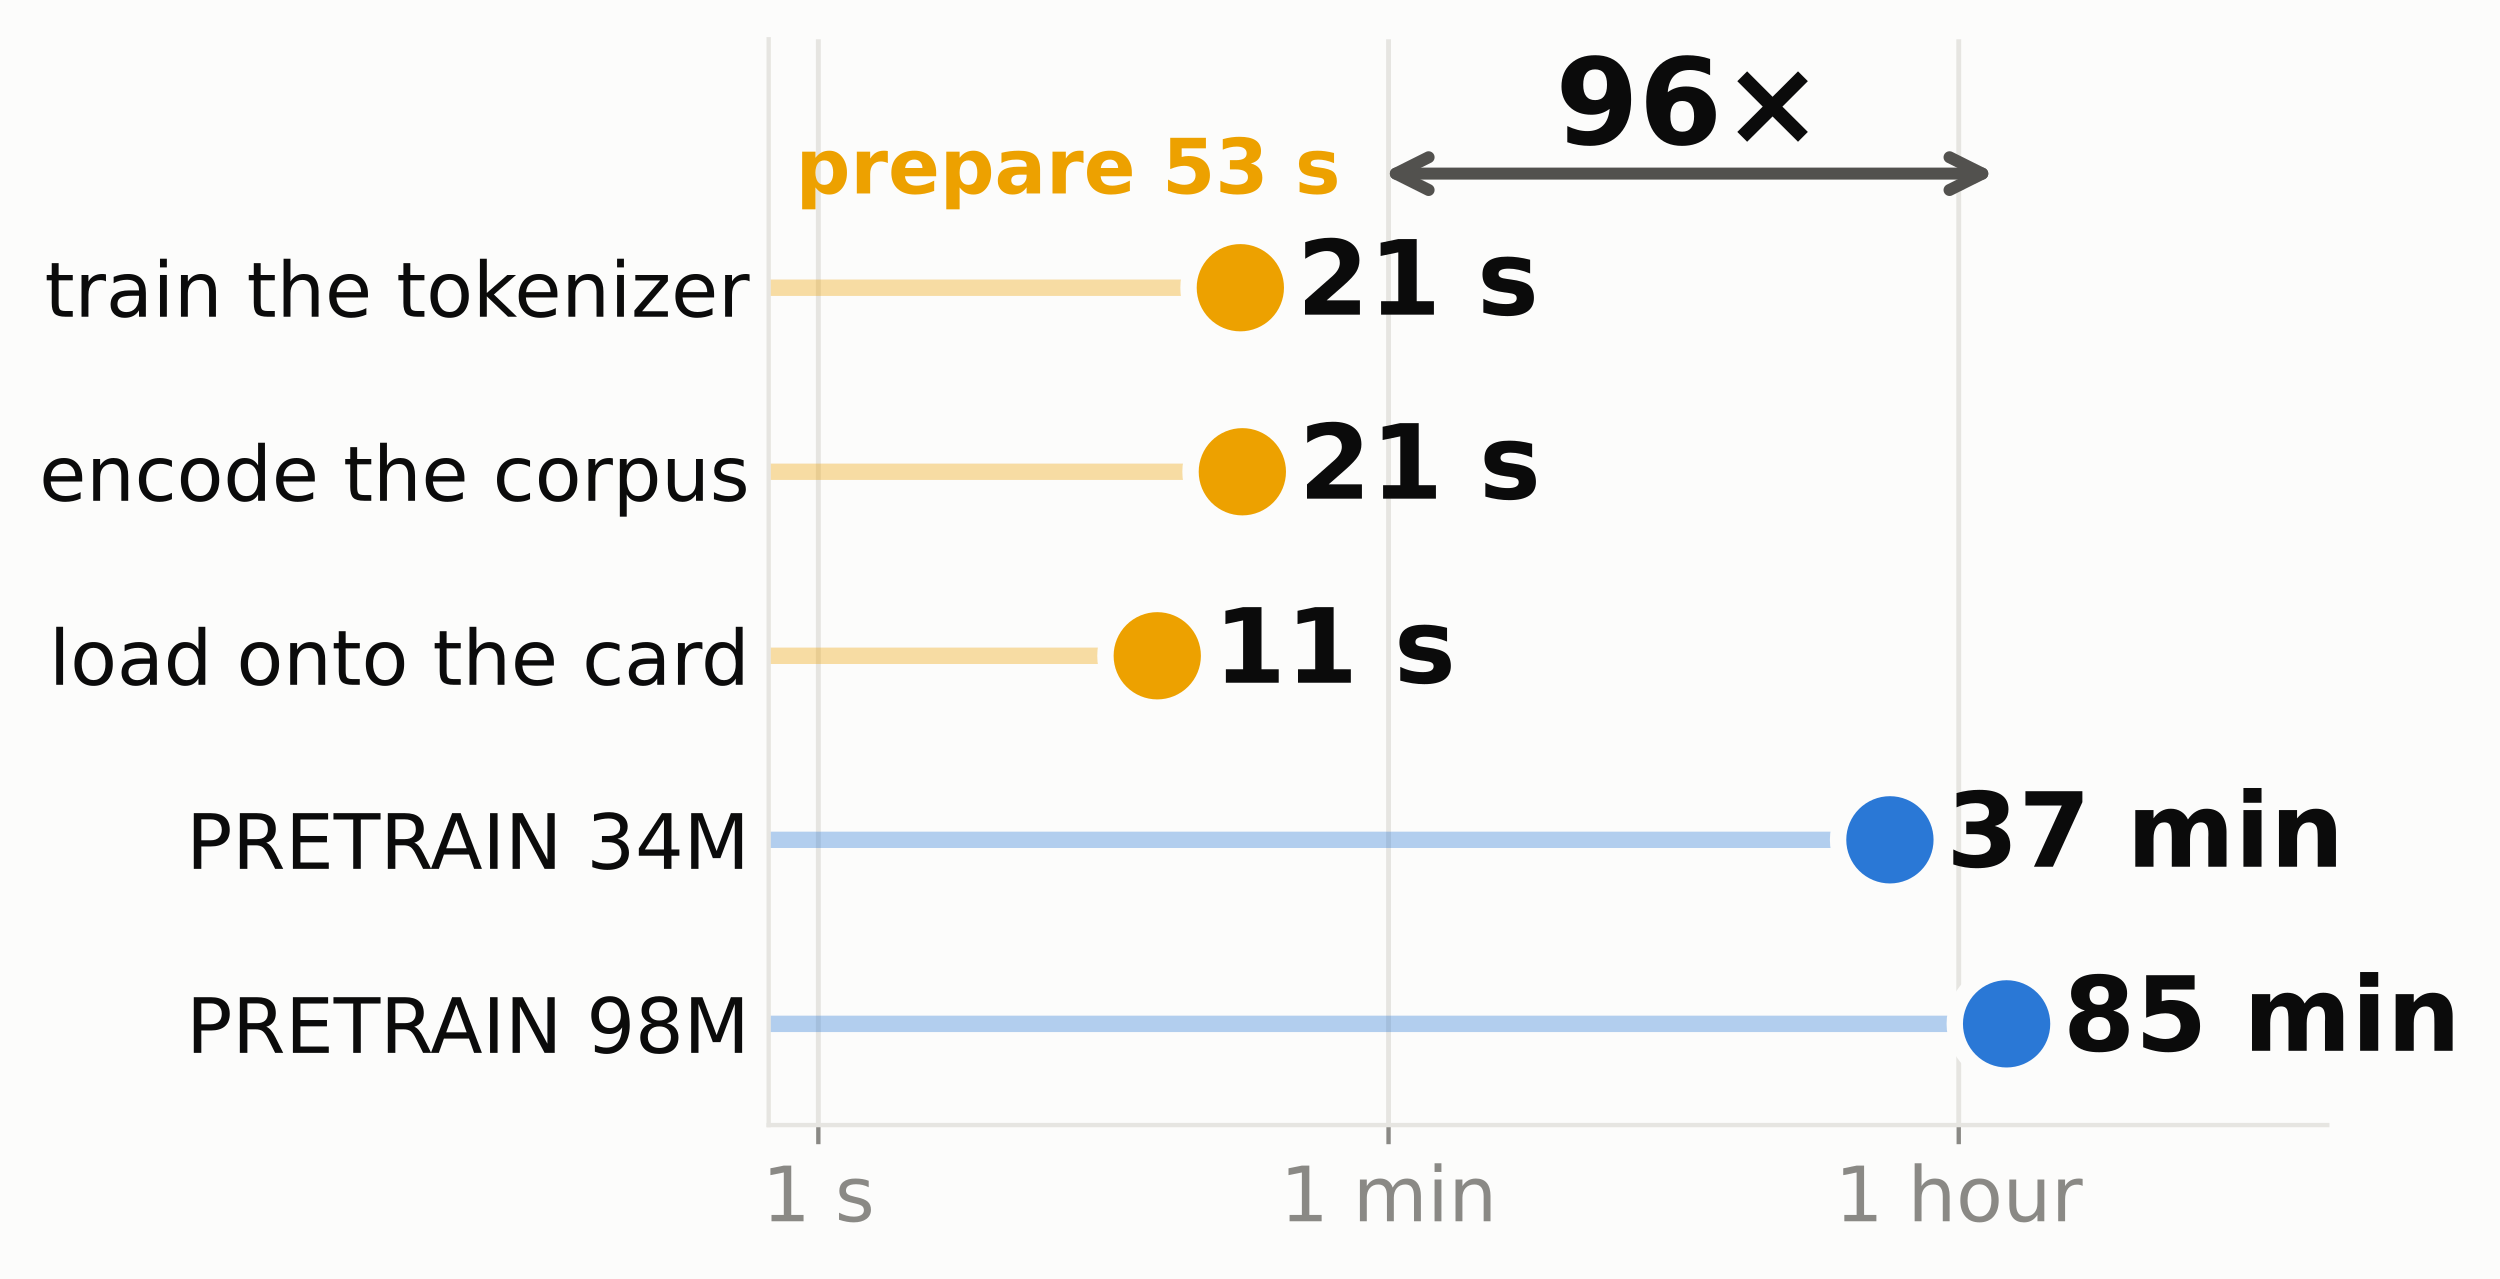
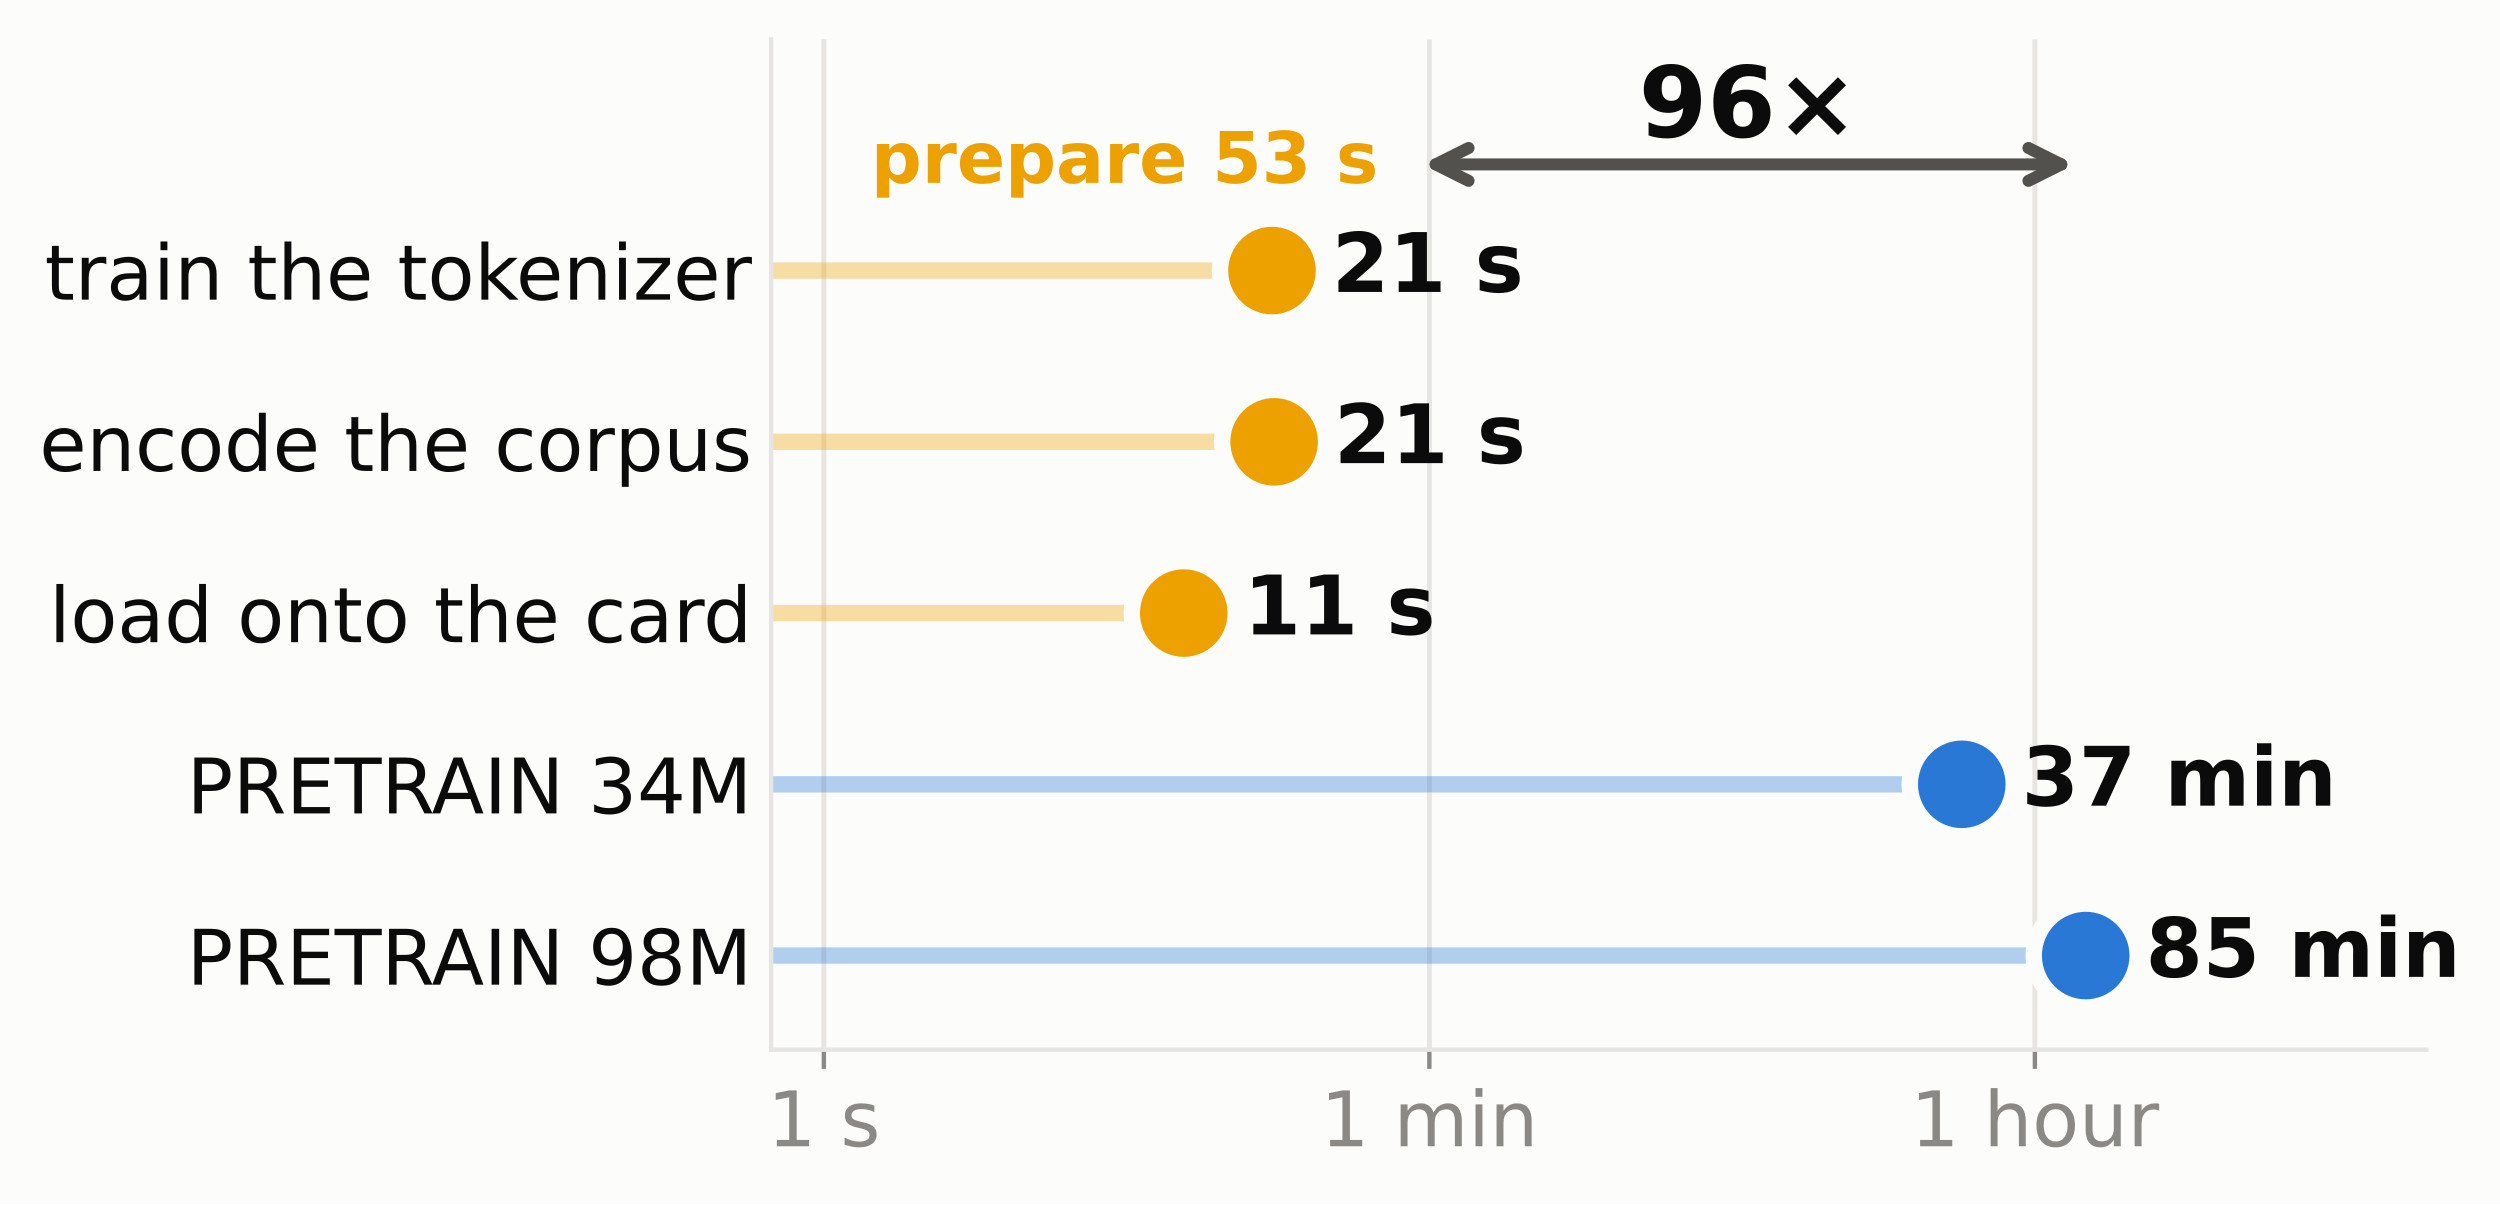
- <svg xmlns="http://www.w3.org/2000/svg" xmlns:xlink="http://www.w3.org/1999/xlink" width="458.258pt" height="234.431pt" viewBox="0 0 458.258 234.431" version="1.1">
+ <svg xmlns="http://www.w3.org/2000/svg" xmlns:xlink="http://www.w3.org/1999/xlink" width="456.815pt" height="220.016pt" viewBox="0 0 456.815 220.016" version="1.1">
  <defs>
    <style type="text/css">*{stroke-linejoin: round; stroke-linecap: butt}</style>
  </defs>
  <g id="figure_1">
    <g id="patch_1">
-       <path d="M 0 234.431  L 458.258 234.431  L 458.258 0  L 0 0  z " style="fill: #fcfcfb" />
+       <path d="M 0 220.016  L 456.815 220.016  L 456.815 0  L 0 0  z " style="fill: #fcfcfb" />
    </g>
    <g id="axes_1">
      <g id="patch_2">
-         <path d="M 140.9 206.23  L 426.596 206.23  L 426.596 7.2  L 140.9 7.2  z " style="fill: #fcfcfb" />
+         <path d="M 140.9 191.815  L 443.336 191.815  L 443.336 7.2  L 140.9 7.2  z " style="fill: #fcfcfb" />
      </g>
      <g id="matplotlib.axis_1">
        <g id="xtick_1">
          <g id="line2d_1">
-             <path d="M 150.005 206.23  L 150.005 7.2  " clip-path="url(#pd02d105784)" style="fill: none; stroke: #e6e5e1; stroke-width: 0.9; stroke-linecap: square" />
+             <path d="M 150.539 191.815  L 150.539 7.2  " clip-path="url(#pb42699dbdf)" style="fill: none; stroke: #e6e5e1; stroke-width: 0.9; stroke-linecap: square" />
          </g>
          <g id="line2d_2">
            <defs>
              <path id="macba7d15ad" d="M 0 0  L 0 3.5  " style="stroke: #8a8985; stroke-width: 0.8" />
            </defs>
            <g>
-               <use xlink:href="#macba7d15ad" x="150.005" y="206.23" style="fill: #8a8985; stroke: #8a8985; stroke-width: 0.8" />
+               <use xlink:href="#macba7d15ad" x="150.539" y="191.815" style="fill: #8a8985; stroke: #8a8985; stroke-width: 0.8" />
            </g>
          </g>
          <g id="text_1">
-             <g style="fill: #8a8985" transform="translate(139.6801 223.8663) scale(0.14 -0.14)">
+             <g style="fill: #8a8985" transform="translate(140.2137 209.4519) scale(0.14 -0.14)">
              <defs>
                <path id="DejaVuSans-14" d="M 794 531  L 1825 531  L 1825 4091  L 703 3866  L 703 4441  L 1819 4666  L 2450 4666  L 2450 531  L 3481 531  L 3481 0  L 794 0  L 794 531  z " transform="scale(0.015625)" />
                <path id="DejaVuSans-3" transform="scale(0.015625)" />
                <path id="DejaVuSans-56" d="M 2834 3397  L 2834 2853  Q 2591 2978 2328 3040  Q 2066 3103 1784 3103  Q 1356 3103 1142 2972  Q 928 2841 928 2578  Q 928 2378 1081 2264  Q 1234 2150 1697 2047  L 1894 2003  Q 2506 1872 2764 1633  Q 3022 1394 3022 966  Q 3022 478 2636 193  Q 2250 -91 1575 -91  Q 1294 -91 989 -36  Q 684 19 347 128  L 347 722  Q 666 556 975 473  Q 1284 391 1588 391  Q 1994 391 2212 530  Q 2431 669 2431 922  Q 2431 1156 2273 1281  Q 2116 1406 1581 1522  L 1381 1569  Q 847 1681 609 1914  Q 372 2147 372 2553  Q 372 3047 722 3315  Q 1072 3584 1716 3584  Q 2034 3584 2315 3537  Q 2597 3491 2834 3397  z " transform="scale(0.015625)" />
              </defs>
              <use xlink:href="#DejaVuSans-14" />
              <use xlink:href="#DejaVuSans-3" transform="translate(63.625 0)" />
              <use xlink:href="#DejaVuSans-56" transform="translate(95.40625 0)" />
            </g>
          </g>
        </g>
        <g id="xtick_2">
          <g id="line2d_3">
-             <path d="M 254.525 206.23  L 254.525 7.2  " clip-path="url(#pd02d105784)" style="fill: none; stroke: #e6e5e1; stroke-width: 0.9; stroke-linecap: square" />
+             <path d="M 261.183 191.815  L 261.183 7.2  " clip-path="url(#pb42699dbdf)" style="fill: none; stroke: #e6e5e1; stroke-width: 0.9; stroke-linecap: square" />
          </g>
          <g id="line2d_4">
            <g>
-               <use xlink:href="#macba7d15ad" x="254.525" y="206.23" style="fill: #8a8985; stroke: #8a8985; stroke-width: 0.8" />
+               <use xlink:href="#macba7d15ad" x="261.183" y="191.815" style="fill: #8a8985; stroke: #8a8985; stroke-width: 0.8" />
            </g>
          </g>
          <g id="text_2">
-             <g style="fill: #8a8985" transform="translate(234.6472 223.8674) scale(0.14 -0.14)">
+             <g style="fill: #8a8985" transform="translate(241.3049 209.453) scale(0.14 -0.14)">
              <defs>
                <path id="DejaVuSans-50" d="M 3328 2828  Q 3544 3216 3844 3400  Q 4144 3584 4550 3584  Q 5097 3584 5394 3201  Q 5691 2819 5691 2113  L 5691 0  L 5113 0  L 5113 2094  Q 5113 2597 4934 2840  Q 4756 3084 4391 3084  Q 3944 3084 3684 2787  Q 3425 2491 3425 1978  L 3425 0  L 2847 0  L 2847 2094  Q 2847 2600 2669 2842  Q 2491 3084 2119 3084  Q 1678 3084 1418 2786  Q 1159 2488 1159 1978  L 1159 0  L 581 0  L 581 3500  L 1159 3500  L 1159 2956  Q 1356 3278 1631 3431  Q 1906 3584 2284 3584  Q 2666 3584 2933 3390  Q 3200 3197 3328 2828  z " transform="scale(0.015625)" />
                <path id="DejaVuSans-4c" d="M 603 3500  L 1178 3500  L 1178 0  L 603 0  L 603 3500  z M 603 4863  L 1178 4863  L 1178 4134  L 603 4134  L 603 4863  z " transform="scale(0.015625)" />
                <path id="DejaVuSans-51" d="M 3513 2113  L 3513 0  L 2938 0  L 2938 2094  Q 2938 2591 2744 2837  Q 2550 3084 2163 3084  Q 1697 3084 1428 2787  Q 1159 2491 1159 1978  L 1159 0  L 581 0  L 581 3500  L 1159 3500  L 1159 2956  Q 1366 3272 1645 3428  Q 1925 3584 2291 3584  Q 2894 3584 3203 3211  Q 3513 2838 3513 2113  z " transform="scale(0.015625)" />
              </defs>
              <use xlink:href="#DejaVuSans-14" />
              <use xlink:href="#DejaVuSans-3" transform="translate(63.625 0)" />
              <use xlink:href="#DejaVuSans-50" transform="translate(95.40625 0)" />
              <use xlink:href="#DejaVuSans-4c" transform="translate(192.8125 0)" />
              <use xlink:href="#DejaVuSans-51" transform="translate(220.5938 0)" />
            </g>
          </g>
        </g>
        <g id="xtick_3">
          <g id="line2d_5">
-             <path d="M 359.045 206.23  L 359.045 7.2  " clip-path="url(#pd02d105784)" style="fill: none; stroke: #e6e5e1; stroke-width: 0.9; stroke-linecap: square" />
+             <path d="M 371.827 191.815  L 371.827 7.2  " clip-path="url(#pb42699dbdf)" style="fill: none; stroke: #e6e5e1; stroke-width: 0.9; stroke-linecap: square" />
          </g>
          <g id="line2d_6">
            <g>
-               <use xlink:href="#macba7d15ad" x="359.045" y="206.23" style="fill: #8a8985; stroke: #8a8985; stroke-width: 0.8" />
+               <use xlink:href="#macba7d15ad" x="371.827" y="191.815" style="fill: #8a8985; stroke: #8a8985; stroke-width: 0.8" />
            </g>
          </g>
          <g id="text_3">
-             <g style="fill: #8a8985" transform="translate(336.3331 223.8674) scale(0.14 -0.14)">
+             <g style="fill: #8a8985" transform="translate(349.115 209.453) scale(0.14 -0.14)">
              <defs>
                <path id="DejaVuSans-4b" d="M 3513 2113  L 3513 0  L 2938 0  L 2938 2094  Q 2938 2591 2744 2837  Q 2550 3084 2163 3084  Q 1697 3084 1428 2787  Q 1159 2491 1159 1978  L 1159 0  L 581 0  L 581 4863  L 1159 4863  L 1159 2956  Q 1366 3272 1645 3428  Q 1925 3584 2291 3584  Q 2894 3584 3203 3211  Q 3513 2838 3513 2113  z " transform="scale(0.015625)" />
                <path id="DejaVuSans-52" d="M 1959 3097  Q 1497 3097 1228 2736  Q 959 2375 959 1747  Q 959 1119 1226 758  Q 1494 397 1959 397  Q 2419 397 2687 759  Q 2956 1122 2956 1747  Q 2956 2369 2687 2733  Q 2419 3097 1959 3097  z M 1959 3584  Q 2709 3584 3137 3096  Q 3566 2609 3566 1747  Q 3566 888 3137 398  Q 2709 -91 1959 -91  Q 1206 -91 779 398  Q 353 888 353 1747  Q 353 2609 779 3096  Q 1206 3584 1959 3584  z " transform="scale(0.015625)" />
                <path id="DejaVuSans-58" d="M 544 1381  L 544 3500  L 1119 3500  L 1119 1403  Q 1119 906 1312 657  Q 1506 409 1894 409  Q 2359 409 2629 706  Q 2900 1003 2900 1516  L 2900 3500  L 3475 3500  L 3475 0  L 2900 0  L 2900 538  Q 2691 219 2414 64  Q 2138 -91 1772 -91  Q 1169 -91 856 284  Q 544 659 544 1381  z M 1991 3584  L 1991 3584  z " transform="scale(0.015625)" />
                <path id="DejaVuSans-55" d="M 2631 2963  Q 2534 3019 2420 3045  Q 2306 3072 2169 3072  Q 1681 3072 1420 2755  Q 1159 2438 1159 1844  L 1159 0  L 581 0  L 581 3500  L 1159 3500  L 1159 2956  Q 1341 3275 1631 3429  Q 1922 3584 2338 3584  Q 2397 3584 2469 3576  Q 2541 3569 2628 3553  L 2631 2963  z " transform="scale(0.015625)" />
              </defs>
              <use xlink:href="#DejaVuSans-14" />
              <use xlink:href="#DejaVuSans-3" transform="translate(63.625 0)" />
              <use xlink:href="#DejaVuSans-4b" transform="translate(95.40625 0)" />
              <use xlink:href="#DejaVuSans-52" transform="translate(158.7812 0)" />
              <use xlink:href="#DejaVuSans-58" transform="translate(219.9688 0)" />
              <use xlink:href="#DejaVuSans-55" transform="translate(283.3438 0)" />
            </g>
          </g>
        </g>
      </g>
      <g id="matplotlib.axis_2">
        <g id="ytick_1">
          <g id="line2d_7" />
          <g id="text_4">
-             <g style="fill: #0b0b0b" transform="translate(34.14781 192.9944) scale(0.14 -0.14)">
+             <g style="fill: #0b0b0b" transform="translate(34.14781 179.9237) scale(0.14 -0.14)">
              <defs>
                <path id="DejaVuSans-33" d="M 1259 4147  L 1259 2394  L 2053 2394  Q 2494 2394 2734 2622  Q 2975 2850 2975 3272  Q 2975 3691 2734 3919  Q 2494 4147 2053 4147  L 1259 4147  z M 628 4666  L 2053 4666  Q 2838 4666 3239 4311  Q 3641 3956 3641 3272  Q 3641 2581 3239 2228  Q 2838 1875 2053 1875  L 1259 1875  L 1259 0  L 628 0  L 628 4666  z " transform="scale(0.015625)" />
                <path id="DejaVuSans-35" d="M 2841 2188  Q 3044 2119 3236 1894  Q 3428 1669 3622 1275  L 4263 0  L 3584 0  L 2988 1197  Q 2756 1666 2539 1819  Q 2322 1972 1947 1972  L 1259 1972  L 1259 0  L 628 0  L 628 4666  L 2053 4666  Q 2853 4666 3247 4331  Q 3641 3997 3641 3322  Q 3641 2881 3436 2590  Q 3231 2300 2841 2188  z M 1259 4147  L 1259 2491  L 2053 2491  Q 2509 2491 2742 2702  Q 2975 2913 2975 3322  Q 2975 3731 2742 3939  Q 2509 4147 2053 4147  L 1259 4147  z " transform="scale(0.015625)" />
                <path id="DejaVuSans-28" d="M 628 4666  L 3578 4666  L 3578 4134  L 1259 4134  L 1259 2753  L 3481 2753  L 3481 2222  L 1259 2222  L 1259 531  L 3634 531  L 3634 0  L 628 0  L 628 4666  z " transform="scale(0.015625)" />
                <path id="DejaVuSans-37" d="M -19 4666  L 3928 4666  L 3928 4134  L 2272 4134  L 2272 0  L 1638 0  L 1638 4134  L -19 4134  L -19 4666  z " transform="scale(0.015625)" />
                <path id="DejaVuSans-24" d="M 2188 4044  L 1331 1722  L 3047 1722  L 2188 4044  z M 1831 4666  L 2547 4666  L 4325 0  L 3669 0  L 3244 1197  L 1141 1197  L 716 0  L 50 0  L 1831 4666  z " transform="scale(0.015625)" />
                <path id="DejaVuSans-2c" d="M 628 4666  L 1259 4666  L 1259 0  L 628 0  L 628 4666  z " transform="scale(0.015625)" />
                <path id="DejaVuSans-31" d="M 628 4666  L 1478 4666  L 3547 763  L 3547 4666  L 4159 4666  L 4159 0  L 3309 0  L 1241 3903  L 1241 0  L 628 0  L 628 4666  z " transform="scale(0.015625)" />
                <path id="DejaVuSans-1c" d="M 703 97  L 703 672  Q 941 559 1184 500  Q 1428 441 1663 441  Q 2288 441 2617 861  Q 2947 1281 2994 2138  Q 2813 1869 2534 1725  Q 2256 1581 1919 1581  Q 1219 1581 811 2004  Q 403 2428 403 3163  Q 403 3881 828 4315  Q 1253 4750 1959 4750  Q 2769 4750 3195 4129  Q 3622 3509 3622 2328  Q 3622 1225 3098 567  Q 2575 -91 1691 -91  Q 1453 -91 1209 -44  Q 966 3 703 97  z M 1959 2075  Q 2384 2075 2632 2365  Q 2881 2656 2881 3163  Q 2881 3666 2632 3958  Q 2384 4250 1959 4250  Q 1534 4250 1286 3958  Q 1038 3666 1038 3163  Q 1038 2656 1286 2365  Q 1534 2075 1959 2075  z " transform="scale(0.015625)" />
                <path id="DejaVuSans-1b" d="M 2034 2216  Q 1584 2216 1326 1975  Q 1069 1734 1069 1313  Q 1069 891 1326 650  Q 1584 409 2034 409  Q 2484 409 2743 651  Q 3003 894 3003 1313  Q 3003 1734 2745 1975  Q 2488 2216 2034 2216  z M 1403 2484  Q 997 2584 770 2862  Q 544 3141 544 3541  Q 544 4100 942 4425  Q 1341 4750 2034 4750  Q 2731 4750 3128 4425  Q 3525 4100 3525 3541  Q 3525 3141 3298 2862  Q 3072 2584 2669 2484  Q 3125 2378 3379 2068  Q 3634 1759 3634 1313  Q 3634 634 3220 271  Q 2806 -91 2034 -91  Q 1263 -91 848 271  Q 434 634 434 1313  Q 434 1759 690 2068  Q 947 2378 1403 2484  z M 1172 3481  Q 1172 3119 1398 2916  Q 1625 2713 2034 2713  Q 2441 2713 2670 2916  Q 2900 3119 2900 3481  Q 2900 3844 2670 4047  Q 2441 4250 2034 4250  Q 1625 4250 1398 4047  Q 1172 3844 1172 3481  z " transform="scale(0.015625)" />
                <path id="DejaVuSans-30" d="M 628 4666  L 1569 4666  L 2759 1491  L 3956 4666  L 4897 4666  L 4897 0  L 4281 0  L 4281 4097  L 3078 897  L 2444 897  L 1241 4097  L 1241 0  L 628 0  L 628 4666  z " transform="scale(0.015625)" />
              </defs>
              <use xlink:href="#DejaVuSans-33" />
              <use xlink:href="#DejaVuSans-35" transform="translate(60.29688 0)" />
              <use xlink:href="#DejaVuSans-28" transform="translate(129.7812 0)" />
              <use xlink:href="#DejaVuSans-37" transform="translate(192.9688 0)" />
              <use xlink:href="#DejaVuSans-35" transform="translate(254.0469 0)" />
              <use xlink:href="#DejaVuSans-24" transform="translate(319.4844 0)" />
              <use xlink:href="#DejaVuSans-2c" transform="translate(387.8906 0)" />
              <use xlink:href="#DejaVuSans-31" transform="translate(417.3906 0)" />
              <use xlink:href="#DejaVuSans-3" transform="translate(492.2031 0)" />
              <use xlink:href="#DejaVuSans-1c" transform="translate(523.9844 0)" />
              <use xlink:href="#DejaVuSans-1b" transform="translate(587.6094 0)" />
              <use xlink:href="#DejaVuSans-30" transform="translate(651.2344 0)" />
            </g>
          </g>
        </g>
        <g id="ytick_2">
          <g id="line2d_8" />
          <g id="text_5">
-             <g style="fill: #0b0b0b" transform="translate(34.14781 159.2605) scale(0.14 -0.14)">
+             <g style="fill: #0b0b0b" transform="translate(34.14781 148.633) scale(0.14 -0.14)">
              <defs>
                <path id="DejaVuSans-16" d="M 2597 2516  Q 3050 2419 3304 2112  Q 3559 1806 3559 1356  Q 3559 666 3084 287  Q 2609 -91 1734 -91  Q 1441 -91 1130 -33  Q 819 25 488 141  L 488 750  Q 750 597 1062 519  Q 1375 441 1716 441  Q 2309 441 2620 675  Q 2931 909 2931 1356  Q 2931 1769 2642 2001  Q 2353 2234 1838 2234  L 1294 2234  L 1294 2753  L 1863 2753  Q 2328 2753 2575 2939  Q 2822 3125 2822 3475  Q 2822 3834 2567 4026  Q 2313 4219 1838 4219  Q 1578 4219 1281 4162  Q 984 4106 628 3988  L 628 4550  Q 988 4650 1302 4700  Q 1616 4750 1894 4750  Q 2613 4750 3031 4423  Q 3450 4097 3450 3541  Q 3450 3153 3228 2886  Q 3006 2619 2597 2516  z " transform="scale(0.015625)" />
                <path id="DejaVuSans-17" d="M 2419 4116  L 825 1625  L 2419 1625  L 2419 4116  z M 2253 4666  L 3047 4666  L 3047 1625  L 3713 1625  L 3713 1100  L 3047 1100  L 3047 0  L 2419 0  L 2419 1100  L 313 1100  L 313 1709  L 2253 4666  z " transform="scale(0.015625)" />
              </defs>
              <use xlink:href="#DejaVuSans-33" />
              <use xlink:href="#DejaVuSans-35" transform="translate(60.29688 0)" />
              <use xlink:href="#DejaVuSans-28" transform="translate(129.7812 0)" />
              <use xlink:href="#DejaVuSans-37" transform="translate(192.9688 0)" />
              <use xlink:href="#DejaVuSans-35" transform="translate(254.0469 0)" />
              <use xlink:href="#DejaVuSans-24" transform="translate(319.4844 0)" />
              <use xlink:href="#DejaVuSans-2c" transform="translate(387.8906 0)" />
              <use xlink:href="#DejaVuSans-31" transform="translate(417.3906 0)" />
              <use xlink:href="#DejaVuSans-3" transform="translate(492.2031 0)" />
              <use xlink:href="#DejaVuSans-16" transform="translate(523.9844 0)" />
              <use xlink:href="#DejaVuSans-17" transform="translate(587.6094 0)" />
              <use xlink:href="#DejaVuSans-30" transform="translate(651.2344 0)" />
            </g>
          </g>
        </g>
        <g id="ytick_3">
          <g id="line2d_9" />
          <g id="text_6">
-             <g style="fill: #0b0b0b" transform="translate(8.985 125.5272) scale(0.14 -0.14)">
+             <g style="fill: #0b0b0b" transform="translate(8.985 117.3428) scale(0.14 -0.14)">
              <defs>
                <path id="DejaVuSans-4f" d="M 603 4863  L 1178 4863  L 1178 0  L 603 0  L 603 4863  z " transform="scale(0.015625)" />
                <path id="DejaVuSans-44" d="M 2194 1759  Q 1497 1759 1228 1600  Q 959 1441 959 1056  Q 959 750 1161 570  Q 1363 391 1709 391  Q 2188 391 2477 730  Q 2766 1069 2766 1631  L 2766 1759  L 2194 1759  z M 3341 1997  L 3341 0  L 2766 0  L 2766 531  Q 2569 213 2275 61  Q 1981 -91 1556 -91  Q 1019 -91 701 211  Q 384 513 384 1019  Q 384 1609 779 1909  Q 1175 2209 1959 2209  L 2766 2209  L 2766 2266  Q 2766 2663 2505 2880  Q 2244 3097 1772 3097  Q 1472 3097 1187 3025  Q 903 2953 641 2809  L 641 3341  Q 956 3463 1253 3523  Q 1550 3584 1831 3584  Q 2591 3584 2966 3190  Q 3341 2797 3341 1997  z " transform="scale(0.015625)" />
                <path id="DejaVuSans-47" d="M 2906 2969  L 2906 4863  L 3481 4863  L 3481 0  L 2906 0  L 2906 525  Q 2725 213 2448 61  Q 2172 -91 1784 -91  Q 1150 -91 751 415  Q 353 922 353 1747  Q 353 2572 751 3078  Q 1150 3584 1784 3584  Q 2172 3584 2448 3432  Q 2725 3281 2906 2969  z M 947 1747  Q 947 1113 1208 752  Q 1469 391 1925 391  Q 2381 391 2643 752  Q 2906 1113 2906 1747  Q 2906 2381 2643 2742  Q 2381 3103 1925 3103  Q 1469 3103 1208 2742  Q 947 2381 947 1747  z " transform="scale(0.015625)" />
                <path id="DejaVuSans-57" d="M 1172 4494  L 1172 3500  L 2356 3500  L 2356 3053  L 1172 3053  L 1172 1153  Q 1172 725 1289 603  Q 1406 481 1766 481  L 2356 481  L 2356 0  L 1766 0  Q 1100 0 847 248  Q 594 497 594 1153  L 594 3053  L 172 3053  L 172 3500  L 594 3500  L 594 4494  L 1172 4494  z " transform="scale(0.015625)" />
                <path id="DejaVuSans-48" d="M 3597 1894  L 3597 1613  L 953 1613  Q 991 1019 1311 708  Q 1631 397 2203 397  Q 2534 397 2845 478  Q 3156 559 3463 722  L 3463 178  Q 3153 47 2828 -22  Q 2503 -91 2169 -91  Q 1331 -91 842 396  Q 353 884 353 1716  Q 353 2575 817 3079  Q 1281 3584 2069 3584  Q 2775 3584 3186 3129  Q 3597 2675 3597 1894  z M 3022 2063  Q 3016 2534 2758 2815  Q 2500 3097 2075 3097  Q 1594 3097 1305 2825  Q 1016 2553 972 2059  L 3022 2063  z " transform="scale(0.015625)" />
                <path id="DejaVuSans-46" d="M 3122 3366  L 3122 2828  Q 2878 2963 2633 3030  Q 2388 3097 2138 3097  Q 1578 3097 1268 2742  Q 959 2388 959 1747  Q 959 1106 1268 751  Q 1578 397 2138 397  Q 2388 397 2633 464  Q 2878 531 3122 666  L 3122 134  Q 2881 22 2623 -34  Q 2366 -91 2075 -91  Q 1284 -91 818 406  Q 353 903 353 1747  Q 353 2603 823 3093  Q 1294 3584 2113 3584  Q 2378 3584 2631 3529  Q 2884 3475 3122 3366  z " transform="scale(0.015625)" />
              </defs>
              <use xlink:href="#DejaVuSans-4f" />
              <use xlink:href="#DejaVuSans-52" transform="translate(27.78125 0)" />
              <use xlink:href="#DejaVuSans-44" transform="translate(88.96875 0)" />
              <use xlink:href="#DejaVuSans-47" transform="translate(150.25 0)" />
              <use xlink:href="#DejaVuSans-3" transform="translate(213.7344 0)" />
              <use xlink:href="#DejaVuSans-52" transform="translate(245.5156 0)" />
              <use xlink:href="#DejaVuSans-51" transform="translate(306.7031 0)" />
              <use xlink:href="#DejaVuSans-57" transform="translate(370.0781 0)" />
              <use xlink:href="#DejaVuSans-52" transform="translate(409.2812 0)" />
              <use xlink:href="#DejaVuSans-3" transform="translate(470.4688 0)" />
              <use xlink:href="#DejaVuSans-57" transform="translate(502.25 0)" />
              <use xlink:href="#DejaVuSans-4b" transform="translate(541.4531 0)" />
              <use xlink:href="#DejaVuSans-48" transform="translate(604.8281 0)" />
              <use xlink:href="#DejaVuSans-3" transform="translate(666.3594 0)" />
              <use xlink:href="#DejaVuSans-46" transform="translate(698.1406 0)" />
              <use xlink:href="#DejaVuSans-44" transform="translate(753.125 0)" />
              <use xlink:href="#DejaVuSans-55" transform="translate(814.4062 0)" />
              <use xlink:href="#DejaVuSans-47" transform="translate(853.7656 0)" />
            </g>
          </g>
        </g>
        <g id="ytick_4">
          <g id="line2d_10" />
          <g id="text_7">
-             <g style="fill: #0b0b0b" transform="translate(7.2 91.79341) scale(0.14 -0.14)">
+             <g style="fill: #0b0b0b" transform="translate(7.2 86.05208) scale(0.14 -0.14)">
              <defs>
                <path id="DejaVuSans-53" d="M 1159 525  L 1159 -1331  L 581 -1331  L 581 3500  L 1159 3500  L 1159 2969  Q 1341 3281 1617 3432  Q 1894 3584 2278 3584  Q 2916 3584 3314 3078  Q 3713 2572 3713 1747  Q 3713 922 3314 415  Q 2916 -91 2278 -91  Q 1894 -91 1617 61  Q 1341 213 1159 525  z M 3116 1747  Q 3116 2381 2855 2742  Q 2594 3103 2138 3103  Q 1681 3103 1420 2742  Q 1159 2381 1159 1747  Q 1159 1113 1420 752  Q 1681 391 2138 391  Q 2594 391 2855 752  Q 3116 1113 3116 1747  z " transform="scale(0.015625)" />
              </defs>
              <use xlink:href="#DejaVuSans-48" />
              <use xlink:href="#DejaVuSans-51" transform="translate(61.53125 0)" />
              <use xlink:href="#DejaVuSans-46" transform="translate(124.9062 0)" />
              <use xlink:href="#DejaVuSans-52" transform="translate(179.8906 0)" />
              <use xlink:href="#DejaVuSans-47" transform="translate(241.0781 0)" />
              <use xlink:href="#DejaVuSans-48" transform="translate(304.5625 0)" />
              <use xlink:href="#DejaVuSans-3" transform="translate(366.0938 0)" />
              <use xlink:href="#DejaVuSans-57" transform="translate(397.875 0)" />
              <use xlink:href="#DejaVuSans-4b" transform="translate(437.0781 0)" />
              <use xlink:href="#DejaVuSans-48" transform="translate(500.4531 0)" />
              <use xlink:href="#DejaVuSans-3" transform="translate(561.9844 0)" />
              <use xlink:href="#DejaVuSans-46" transform="translate(593.7656 0)" />
              <use xlink:href="#DejaVuSans-52" transform="translate(648.75 0)" />
              <use xlink:href="#DejaVuSans-55" transform="translate(709.9375 0)" />
              <use xlink:href="#DejaVuSans-53" transform="translate(751.0469 0)" />
              <use xlink:href="#DejaVuSans-58" transform="translate(814.5312 0)" />
              <use xlink:href="#DejaVuSans-56" transform="translate(877.9062 0)" />
            </g>
          </g>
        </g>
        <g id="ytick_5">
          <g id="line2d_11" />
          <g id="text_8">
-             <g style="fill: #0b0b0b" transform="translate(8.184375 58.05958) scale(0.14 -0.14)">
+             <g style="fill: #0b0b0b" transform="translate(8.184375 54.76137) scale(0.14 -0.14)">
              <defs>
                <path id="DejaVuSans-4e" d="M 581 4863  L 1159 4863  L 1159 1991  L 2875 3500  L 3609 3500  L 1753 1863  L 3688 0  L 2938 0  L 1159 1709  L 1159 0  L 581 0  L 581 4863  z " transform="scale(0.015625)" />
                <path id="DejaVuSans-5d" d="M 353 3500  L 3084 3500  L 3084 2975  L 922 459  L 3084 459  L 3084 0  L 275 0  L 275 525  L 2438 3041  L 353 3041  L 353 3500  z " transform="scale(0.015625)" />
              </defs>
              <use xlink:href="#DejaVuSans-57" />
              <use xlink:href="#DejaVuSans-55" transform="translate(39.20312 0)" />
              <use xlink:href="#DejaVuSans-44" transform="translate(80.3125 0)" />
              <use xlink:href="#DejaVuSans-4c" transform="translate(141.5938 0)" />
              <use xlink:href="#DejaVuSans-51" transform="translate(169.375 0)" />
              <use xlink:href="#DejaVuSans-3" transform="translate(232.75 0)" />
              <use xlink:href="#DejaVuSans-57" transform="translate(264.5312 0)" />
              <use xlink:href="#DejaVuSans-4b" transform="translate(303.7344 0)" />
              <use xlink:href="#DejaVuSans-48" transform="translate(367.1094 0)" />
              <use xlink:href="#DejaVuSans-3" transform="translate(428.6406 0)" />
              <use xlink:href="#DejaVuSans-57" transform="translate(460.4219 0)" />
              <use xlink:href="#DejaVuSans-52" transform="translate(499.625 0)" />
              <use xlink:href="#DejaVuSans-4e" transform="translate(560.8125 0)" />
              <use xlink:href="#DejaVuSans-48" transform="translate(615.1562 0)" />
              <use xlink:href="#DejaVuSans-51" transform="translate(676.6875 0)" />
              <use xlink:href="#DejaVuSans-4c" transform="translate(740.0625 0)" />
              <use xlink:href="#DejaVuSans-5d" transform="translate(767.8438 0)" />
              <use xlink:href="#DejaVuSans-48" transform="translate(820.3281 0)" />
              <use xlink:href="#DejaVuSans-55" transform="translate(881.8594 0)" />
            </g>
          </g>
        </g>
      </g>
      <g id="line2d_12">
-         <path d="M 140.9 52.741  L 227.358 52.741  " clip-path="url(#pd02d105784)" style="fill: none; stroke: #eda100; stroke-opacity: 0.35; stroke-width: 3; stroke-linecap: square" />
+         <path d="M 140.9 49.442  L 232.424 49.442  " clip-path="url(#pb42699dbdf)" style="fill: none; stroke: #eda100; stroke-opacity: 0.35; stroke-width: 3; stroke-linecap: square" />
      </g>
      <g id="line2d_13">
-         <path d="M 140.9 86.475  L 227.725 86.475  " clip-path="url(#pd02d105784)" style="fill: none; stroke: #eda100; stroke-opacity: 0.35; stroke-width: 3; stroke-linecap: square" />
+         <path d="M 140.9 80.733  L 232.813 80.733  " clip-path="url(#pb42699dbdf)" style="fill: none; stroke: #eda100; stroke-opacity: 0.35; stroke-width: 3; stroke-linecap: square" />
      </g>
      <g id="line2d_14">
-         <path d="M 140.9 120.208  L 212.13 120.208  " clip-path="url(#pd02d105784)" style="fill: none; stroke: #eda100; stroke-opacity: 0.35; stroke-width: 3; stroke-linecap: square" />
+         <path d="M 140.9 112.024  L 216.304 112.024  " clip-path="url(#pb42699dbdf)" style="fill: none; stroke: #eda100; stroke-opacity: 0.35; stroke-width: 3; stroke-linecap: square" />
      </g>
      <g id="line2d_15">
-         <path d="M 140.9 153.942  L 346.427 153.942  " clip-path="url(#pd02d105784)" style="fill: none; stroke: #2a78d6; stroke-opacity: 0.35; stroke-width: 3; stroke-linecap: square" />
+         <path d="M 140.9 143.315  L 358.469 143.315  " clip-path="url(#pb42699dbdf)" style="fill: none; stroke: #2a78d6; stroke-opacity: 0.35; stroke-width: 3; stroke-linecap: square" />
      </g>
      <g id="line2d_16">
-         <path d="M 140.9 187.676  L 367.816 187.676  " clip-path="url(#pd02d105784)" style="fill: none; stroke: #2a78d6; stroke-opacity: 0.35; stroke-width: 3; stroke-linecap: square" />
+         <path d="M 140.9 174.605  L 381.112 174.605  " clip-path="url(#pb42699dbdf)" style="fill: none; stroke: #2a78d6; stroke-opacity: 0.35; stroke-width: 3; stroke-linecap: square" />
      </g>
      <g id="patch_3">
-         <path d="M 140.9 206.23  L 140.9 7.2  " style="fill: none; stroke: #e6e5e1; stroke-width: 0.8; stroke-linejoin: miter; stroke-linecap: square" />
+         <path d="M 140.9 191.815  L 140.9 7.2  " style="fill: none; stroke: #e6e5e1; stroke-width: 0.8; stroke-linejoin: miter; stroke-linecap: square" />
      </g>
      <g id="patch_4">
-         <path d="M 140.9 206.23  L 426.596 206.23  " style="fill: none; stroke: #e6e5e1; stroke-width: 0.8; stroke-linejoin: miter; stroke-linecap: square" />
+         <path d="M 140.9 191.815  L 443.336 191.815  " style="fill: none; stroke: #e6e5e1; stroke-width: 0.8; stroke-linejoin: miter; stroke-linecap: square" />
      </g>
      <g id="line2d_17">
        <defs>
          <path id="m2e400540cf" d="M 0 9.5  C 2.519 9.5 4.936 8.499 6.718 6.718  C 8.499 4.936 9.5 2.519 9.5 0  C 9.5 -2.519 8.499 -4.936 6.718 -6.718  C 4.936 -8.499 2.519 -9.5 0 -9.5  C -2.519 -9.5 -4.936 -8.499 -6.718 -6.718  C -8.499 -4.936 -9.5 -2.519 -9.5 0  C -9.5 2.519 -8.499 4.936 -6.718 6.718  C -4.936 8.499 -2.519 9.5 0 9.5  z " style="stroke: #fcfcfb; stroke-width: 3" />
        </defs>
-         <g clip-path="url(#pd02d105784)">
-           <use xlink:href="#m2e400540cf" x="227.358" y="52.741" style="fill: #eda100; stroke: #fcfcfb; stroke-width: 3" />
+         <g clip-path="url(#pb42699dbdf)">
+           <use xlink:href="#m2e400540cf" x="232.424" y="49.442" style="fill: #eda100; stroke: #fcfcfb; stroke-width: 3" />
        </g>
      </g>
      <g id="text_9">
-         <g style="fill: #0b0b0b" transform="translate(237.7086 57.67622) scale(0.19 -0.19)">
+         <g style="fill: #0b0b0b" transform="translate(243.381 53.33895) scale(0.15 -0.15)">
          <defs>
            <path id="DejaVuSans-Bold-15" d="M 1844 884  L 3897 884  L 3897 0  L 506 0  L 506 884  L 2209 2388  Q 2438 2594 2547 2791  Q 2656 2988 2656 3200  Q 2656 3528 2436 3728  Q 2216 3928 1850 3928  Q 1569 3928 1234 3808  Q 900 3688 519 3450  L 519 4475  Q 925 4609 1322 4679  Q 1719 4750 2100 4750  Q 2938 4750 3402 4381  Q 3866 4013 3866 3353  Q 3866 2972 3669 2642  Q 3472 2313 2841 1759  L 1844 884  z " transform="scale(0.015625)" />
            <path id="DejaVuSans-Bold-14" d="M 750 831  L 1813 831  L 1813 3847  L 722 3622  L 722 4441  L 1806 4666  L 2950 4666  L 2950 831  L 4013 831  L 4013 0  L 750 0  L 750 831  z " transform="scale(0.015625)" />
            <path id="DejaVuSans-Bold-3" transform="scale(0.015625)" />
            <path id="DejaVuSans-Bold-56" d="M 3272 3391  L 3272 2541  Q 2913 2691 2578 2766  Q 2244 2841 1947 2841  Q 1628 2841 1473 2761  Q 1319 2681 1319 2516  Q 1319 2381 1436 2309  Q 1553 2238 1856 2203  L 2053 2175  Q 2913 2066 3209 1816  Q 3506 1566 3506 1031  Q 3506 472 3093 190  Q 2681 -91 1863 -91  Q 1516 -91 1145 -36  Q 775 19 384 128  L 384 978  Q 719 816 1070 734  Q 1422 653 1784 653  Q 2113 653 2278 743  Q 2444 834 2444 1013  Q 2444 1163 2330 1236  Q 2216 1309 1875 1350  L 1678 1375  Q 931 1469 631 1722  Q 331 1975 331 2491  Q 331 3047 712 3315  Q 1094 3584 1881 3584  Q 2191 3584 2531 3537  Q 2872 3491 3272 3391  z " transform="scale(0.015625)" />
          </defs>
          <use xlink:href="#DejaVuSans-Bold-15" />
          <use xlink:href="#DejaVuSans-Bold-14" transform="translate(69.57812 0)" />
          <use xlink:href="#DejaVuSans-Bold-3" transform="translate(139.1562 0)" />
          <use xlink:href="#DejaVuSans-Bold-56" transform="translate(173.9688 0)" />
        </g>
      </g>
      <g id="line2d_18">
-         <g clip-path="url(#pd02d105784)">
-           <use xlink:href="#m2e400540cf" x="227.725" y="86.475" style="fill: #eda100; stroke: #fcfcfb; stroke-width: 3" />
+         <g clip-path="url(#pb42699dbdf)">
+           <use xlink:href="#m2e400540cf" x="232.813" y="80.733" style="fill: #eda100; stroke: #fcfcfb; stroke-width: 3" />
        </g>
      </g>
      <g id="text_10">
-         <g style="fill: #0b0b0b" transform="translate(238.0759 91.41005) scale(0.19 -0.19)">
+         <g style="fill: #0b0b0b" transform="translate(243.7698 84.62966) scale(0.15 -0.15)">
          <use xlink:href="#DejaVuSans-Bold-15" />
          <use xlink:href="#DejaVuSans-Bold-14" transform="translate(69.57812 0)" />
          <use xlink:href="#DejaVuSans-Bold-3" transform="translate(139.1562 0)" />
          <use xlink:href="#DejaVuSans-Bold-56" transform="translate(173.9688 0)" />
        </g>
      </g>
      <g id="line2d_19">
-         <g clip-path="url(#pd02d105784)">
-           <use xlink:href="#m2e400540cf" x="212.13" y="120.208" style="fill: #eda100; stroke: #fcfcfb; stroke-width: 3" />
+         <g clip-path="url(#pb42699dbdf)">
+           <use xlink:href="#m2e400540cf" x="216.304" y="112.024" style="fill: #eda100; stroke: #fcfcfb; stroke-width: 3" />
        </g>
      </g>
      <g id="text_11">
-         <g style="fill: #0b0b0b" transform="translate(222.4807 125.1439) scale(0.19 -0.19)">
+         <g style="fill: #0b0b0b" transform="translate(227.2609 115.9204) scale(0.15 -0.15)">
          <use xlink:href="#DejaVuSans-Bold-14" />
          <use xlink:href="#DejaVuSans-Bold-14" transform="translate(69.57812 0)" />
          <use xlink:href="#DejaVuSans-Bold-3" transform="translate(139.1562 0)" />
          <use xlink:href="#DejaVuSans-Bold-56" transform="translate(173.9688 0)" />
        </g>
      </g>
      <g id="line2d_20">
        <defs>
          <path id="m912e1c78a7" d="M 0 9.5  C 2.519 9.5 4.936 8.499 6.718 6.718  C 8.499 4.936 9.5 2.519 9.5 0  C 9.5 -2.519 8.499 -4.936 6.718 -6.718  C 4.936 -8.499 2.519 -9.5 0 -9.5  C -2.519 -9.5 -4.936 -8.499 -6.718 -6.718  C -8.499 -4.936 -9.5 -2.519 -9.5 0  C -9.5 2.519 -8.499 4.936 -6.718 6.718  C -4.936 8.499 -2.519 9.5 0 9.5  z " style="stroke: #fcfcfb; stroke-width: 3" />
        </defs>
-         <g clip-path="url(#pd02d105784)">
-           <use xlink:href="#m912e1c78a7" x="346.427" y="153.942" style="fill: #2a78d6; stroke: #fcfcfb; stroke-width: 3" />
+         <g clip-path="url(#pb42699dbdf)">
+           <use xlink:href="#m912e1c78a7" x="358.469" y="143.315" style="fill: #2a78d6; stroke: #fcfcfb; stroke-width: 3" />
        </g>
      </g>
      <g id="text_12">
-         <g style="fill: #0b0b0b" transform="translate(356.7772 158.8785) scale(0.19 -0.19)">
+         <g style="fill: #0b0b0b" transform="translate(369.4262 147.2117) scale(0.15 -0.15)">
          <defs>
            <path id="DejaVuSans-Bold-16" d="M 2981 2516  Q 3453 2394 3698 2092  Q 3944 1791 3944 1325  Q 3944 631 3412 270  Q 2881 -91 1863 -91  Q 1503 -91 1142 -33  Q 781 25 428 141  L 428 1069  Q 766 900 1098 814  Q 1431 728 1753 728  Q 2231 728 2486 893  Q 2741 1059 2741 1369  Q 2741 1688 2480 1852  Q 2219 2016 1709 2016  L 1228 2016  L 1228 2791  L 1734 2791  Q 2188 2791 2409 2933  Q 2631 3075 2631 3366  Q 2631 3634 2415 3781  Q 2200 3928 1806 3928  Q 1516 3928 1219 3862  Q 922 3797 628 3669  L 628 4550  Q 984 4650 1334 4700  Q 1684 4750 2022 4750  Q 2931 4750 3382 4451  Q 3834 4153 3834 3553  Q 3834 3144 3618 2883  Q 3403 2622 2981 2516  z " transform="scale(0.015625)" />
            <path id="DejaVuSans-Bold-1a" d="M 428 4666  L 3944 4666  L 3944 3988  L 2125 0  L 953 0  L 2675 3781  L 428 3781  L 428 4666  z " transform="scale(0.015625)" />
            <path id="DejaVuSans-Bold-50" d="M 3781 2919  Q 3994 3244 4286 3414  Q 4578 3584 4928 3584  Q 5531 3584 5847 3212  Q 6163 2841 6163 2131  L 6163 0  L 5038 0  L 5038 1825  Q 5041 1866 5042 1909  Q 5044 1953 5044 2034  Q 5044 2406 4934 2573  Q 4825 2741 4581 2741  Q 4263 2741 4089 2478  Q 3916 2216 3909 1719  L 3909 0  L 2784 0  L 2784 1825  Q 2784 2406 2684 2573  Q 2584 2741 2328 2741  Q 2006 2741 1831 2477  Q 1656 2213 1656 1722  L 1656 0  L 531 0  L 531 3500  L 1656 3500  L 1656 2988  Q 1863 3284 2130 3434  Q 2397 3584 2719 3584  Q 3081 3584 3359 3409  Q 3638 3234 3781 2919  z " transform="scale(0.015625)" />
            <path id="DejaVuSans-Bold-4c" d="M 538 3500  L 1656 3500  L 1656 0  L 538 0  L 538 3500  z M 538 4863  L 1656 4863  L 1656 3950  L 538 3950  L 538 4863  z " transform="scale(0.015625)" />
            <path id="DejaVuSans-Bold-51" d="M 4056 2131  L 4056 0  L 2931 0  L 2931 347  L 2931 1631  Q 2931 2084 2911 2256  Q 2891 2428 2841 2509  Q 2775 2619 2662 2680  Q 2550 2741 2406 2741  Q 2056 2741 1856 2470  Q 1656 2200 1656 1722  L 1656 0  L 538 0  L 538 3500  L 1656 3500  L 1656 2988  Q 1909 3294 2193 3439  Q 2478 3584 2822 3584  Q 3428 3584 3742 3212  Q 4056 2841 4056 2131  z " transform="scale(0.015625)" />
          </defs>
          <use xlink:href="#DejaVuSans-Bold-16" />
          <use xlink:href="#DejaVuSans-Bold-1a" transform="translate(69.57812 0)" />
          <use xlink:href="#DejaVuSans-Bold-3" transform="translate(139.1562 0)" />
          <use xlink:href="#DejaVuSans-Bold-50" transform="translate(173.9688 0)" />
          <use xlink:href="#DejaVuSans-Bold-4c" transform="translate(278.1719 0)" />
          <use xlink:href="#DejaVuSans-Bold-51" transform="translate(312.4531 0)" />
        </g>
      </g>
      <g id="line2d_21">
-         <g clip-path="url(#pd02d105784)">
-           <use xlink:href="#m912e1c78a7" x="367.816" y="187.676" style="fill: #2a78d6; stroke: #fcfcfb; stroke-width: 3" />
+         <g clip-path="url(#pb42699dbdf)">
+           <use xlink:href="#m912e1c78a7" x="381.112" y="174.605" style="fill: #2a78d6; stroke: #fcfcfb; stroke-width: 3" />
        </g>
      </g>
      <g id="text_13">
-         <g style="fill: #0b0b0b" transform="translate(378.1666 192.6123) scale(0.19 -0.19)">
+         <g style="fill: #0b0b0b" transform="translate(392.0689 178.5024) scale(0.15 -0.15)">
          <defs>
            <path id="DejaVuSans-Bold-1b" d="M 2228 2088  Q 1891 2088 1709 1903  Q 1528 1719 1528 1375  Q 1528 1031 1709 848  Q 1891 666 2228 666  Q 2563 666 2741 848  Q 2919 1031 2919 1375  Q 2919 1722 2741 1905  Q 2563 2088 2228 2088  z M 1350 2484  Q 925 2613 709 2878  Q 494 3144 494 3541  Q 494 4131 934 4440  Q 1375 4750 2228 4750  Q 3075 4750 3515 4442  Q 3956 4134 3956 3541  Q 3956 3144 3739 2878  Q 3522 2613 3097 2484  Q 3572 2353 3814 2058  Q 4056 1763 4056 1313  Q 4056 619 3595 264  Q 3134 -91 2228 -91  Q 1319 -91 855 264  Q 391 619 391 1313  Q 391 1763 633 2058  Q 875 2353 1350 2484  z M 1631 3419  Q 1631 3141 1786 2991  Q 1941 2841 2228 2841  Q 2509 2841 2662 2991  Q 2816 3141 2816 3419  Q 2816 3697 2662 3845  Q 2509 3994 2228 3994  Q 1941 3994 1786 3844  Q 1631 3694 1631 3419  z " transform="scale(0.015625)" />
            <path id="DejaVuSans-Bold-18" d="M 678 4666  L 3669 4666  L 3669 3781  L 1638 3781  L 1638 3059  Q 1775 3097 1914 3117  Q 2053 3138 2203 3138  Q 3056 3138 3531 2711  Q 4006 2284 4006 1522  Q 4006 766 3489 337  Q 2972 -91 2053 -91  Q 1656 -91 1267 -14  Q 878 63 494 219  L 494 1166  Q 875 947 1217 837  Q 1559 728 1863 728  Q 2300 728 2551 942  Q 2803 1156 2803 1522  Q 2803 1891 2551 2103  Q 2300 2316 1863 2316  Q 1603 2316 1309 2248  Q 1016 2181 678 2041  L 678 4666  z " transform="scale(0.015625)" />
          </defs>
          <use xlink:href="#DejaVuSans-Bold-1b" />
          <use xlink:href="#DejaVuSans-Bold-18" transform="translate(69.57812 0)" />
          <use xlink:href="#DejaVuSans-Bold-3" transform="translate(139.1562 0)" />
          <use xlink:href="#DejaVuSans-Bold-50" transform="translate(173.9688 0)" />
          <use xlink:href="#DejaVuSans-Bold-4c" transform="translate(278.1719 0)" />
          <use xlink:href="#DejaVuSans-Bold-51" transform="translate(312.4531 0)" />
        </g>
      </g>
      <g id="patch_5">
-         <path d="M 255.866 31.826  Q 309.611 31.826 363.356 31.826  " style="fill: none; stroke: #52514e; stroke-width: 2.2; stroke-linecap: round" />
-         <path d="M 261.866 34.826  L 255.866 31.826  L 261.866 28.826  " style="fill: none; stroke: #52514e; stroke-width: 2.2; stroke-linecap: round" />
-         <path d="M 357.356 28.826  L 363.356 31.826  L 357.356 34.826  " style="fill: none; stroke: #52514e; stroke-width: 2.2; stroke-linecap: round" />
+         <path d="M 262.338 30.042  Q 319.494 30.042 376.651 30.042  " style="fill: none; stroke: #52514e; stroke-width: 2.2; stroke-linecap: round" />
+         <path d="M 268.338 33.042  L 262.338 30.042  L 268.338 27.042  " style="fill: none; stroke: #52514e; stroke-width: 2.2; stroke-linecap: round" />
+         <path d="M 370.651 27.042  L 376.651 30.042  L 370.651 33.042  " style="fill: none; stroke: #52514e; stroke-width: 2.2; stroke-linecap: round" />
      </g>
      <g id="text_14">
-         <g style="fill: #0b0b0b" transform="translate(285.0863 26.42828) scale(0.22 -0.22)">
+         <g style="fill: #0b0b0b" transform="translate(299.4308 25.03571) scale(0.18 -0.18)">
          <defs>
            <path id="DejaVuSans-Bold-1c" d="M 641 103  L 641 966  Q 928 831 1190 764  Q 1453 697 1709 697  Q 2247 697 2547 995  Q 2847 1294 2900 1881  Q 2688 1725 2447 1647  Q 2206 1569 1925 1569  Q 1209 1569 770 1986  Q 331 2403 331 3084  Q 331 3838 820 4291  Q 1309 4744 2131 4744  Q 3044 4744 3544 4128  Q 4044 3513 4044 2388  Q 4044 1231 3459 570  Q 2875 -91 1856 -91  Q 1528 -91 1228 -42  Q 928 6 641 103  z M 2125 2350  Q 2441 2350 2600 2554  Q 2759 2759 2759 3169  Q 2759 3575 2600 3781  Q 2441 3988 2125 3988  Q 1809 3988 1650 3781  Q 1491 3575 1491 3169  Q 1491 2759 1650 2554  Q 1809 2350 2125 2350  z " transform="scale(0.015625)" />
            <path id="DejaVuSans-Bold-19" d="M 2316 2303  Q 2000 2303 1842 2098  Q 1684 1894 1684 1484  Q 1684 1075 1842 870  Q 2000 666 2316 666  Q 2634 666 2792 870  Q 2950 1075 2950 1484  Q 2950 1894 2792 2098  Q 2634 2303 2316 2303  z M 3803 4544  L 3803 3681  Q 3506 3822 3243 3889  Q 2981 3956 2731 3956  Q 2194 3956 1894 3657  Q 1594 3359 1544 2772  Q 1750 2925 1990 3001  Q 2231 3078 2516 3078  Q 3231 3078 3670 2659  Q 4109 2241 4109 1563  Q 4109 813 3618 361  Q 3128 -91 2303 -91  Q 1394 -91 895 523  Q 397 1138 397 2266  Q 397 3422 980 4083  Q 1563 4744 2578 4744  Q 2900 4744 3203 4694  Q 3506 4644 3803 4544  z " transform="scale(0.015625)" />
            <path id="DejaVuSans-Bold-99" d="M 4563 3359  L 3206 2003  L 4563 653  L 4038 128  L 2681 1478  L 1325 128  L 800 653  L 2156 2003  L 800 3359  L 1325 3884  L 2681 2528  L 4038 3884  L 4563 3359  z " transform="scale(0.015625)" />
          </defs>
          <use xlink:href="#DejaVuSans-Bold-1c" />
          <use xlink:href="#DejaVuSans-Bold-19" transform="translate(69.57812 0)" />
          <use xlink:href="#DejaVuSans-Bold-99" transform="translate(139.1562 0)" />
        </g>
      </g>
      <g id="text_15">
-         <g style="fill: #eda100" transform="translate(145.8593 35.46242) scale(0.14 -0.14)">
+         <g style="fill: #eda100" transform="translate(159.1327 33.41917) scale(0.13 -0.13)">
          <defs>
            <path id="DejaVuSans-Bold-53" d="M 1656 506  L 1656 -1331  L 538 -1331  L 538 3500  L 1656 3500  L 1656 2988  Q 1888 3294 2169 3439  Q 2450 3584 2816 3584  Q 3463 3584 3878 3070  Q 4294 2556 4294 1747  Q 4294 938 3878 423  Q 3463 -91 2816 -91  Q 2450 -91 2169 54  Q 1888 200 1656 506  z M 2400 2772  Q 2041 2772 1848 2508  Q 1656 2244 1656 1747  Q 1656 1250 1848 986  Q 2041 722 2400 722  Q 2759 722 2948 984  Q 3138 1247 3138 1747  Q 3138 2247 2948 2509  Q 2759 2772 2400 2772  z " transform="scale(0.015625)" />
            <path id="DejaVuSans-Bold-55" d="M 3138 2547  Q 2991 2616 2845 2648  Q 2700 2681 2553 2681  Q 2122 2681 1889 2404  Q 1656 2128 1656 1613  L 1656 0  L 538 0  L 538 3500  L 1656 3500  L 1656 2925  Q 1872 3269 2151 3426  Q 2431 3584 2822 3584  Q 2878 3584 2943 3579  Q 3009 3575 3134 3559  L 3138 2547  z " transform="scale(0.015625)" />
            <path id="DejaVuSans-Bold-48" d="M 4031 1759  L 4031 1441  L 1416 1441  Q 1456 1047 1700 850  Q 1944 653 2381 653  Q 2734 653 3104 758  Q 3475 863 3866 1075  L 3866 213  Q 3469 63 3072 -14  Q 2675 -91 2278 -91  Q 1328 -91 801 392  Q 275 875 275 1747  Q 275 2603 792 3093  Q 1309 3584 2216 3584  Q 3041 3584 3536 3087  Q 4031 2591 4031 1759  z M 2881 2131  Q 2881 2450 2695 2645  Q 2509 2841 2209 2841  Q 1884 2841 1681 2658  Q 1478 2475 1428 2131  L 2881 2131  z " transform="scale(0.015625)" />
            <path id="DejaVuSans-Bold-44" d="M 2106 1575  Q 1756 1575 1579 1456  Q 1403 1338 1403 1106  Q 1403 894 1545 773  Q 1688 653 1941 653  Q 2256 653 2472 879  Q 2688 1106 2688 1447  L 2688 1575  L 2106 1575  z M 3816 1997  L 3816 0  L 2688 0  L 2688 519  Q 2463 200 2181 54  Q 1900 -91 1497 -91  Q 953 -91 614 226  Q 275 544 275 1050  Q 275 1666 698 1953  Q 1122 2241 2028 2241  L 2688 2241  L 2688 2328  Q 2688 2594 2478 2717  Q 2269 2841 1825 2841  Q 1466 2841 1156 2769  Q 847 2697 581 2553  L 581 3406  Q 941 3494 1303 3539  Q 1666 3584 2028 3584  Q 2975 3584 3395 3211  Q 3816 2838 3816 1997  z " transform="scale(0.015625)" />
          </defs>
          <use xlink:href="#DejaVuSans-Bold-53" />
          <use xlink:href="#DejaVuSans-Bold-55" transform="translate(71.57812 0)" />
          <use xlink:href="#DejaVuSans-Bold-48" transform="translate(120.8906 0)" />
          <use xlink:href="#DejaVuSans-Bold-53" transform="translate(188.7188 0)" />
          <use xlink:href="#DejaVuSans-Bold-44" transform="translate(260.2969 0)" />
          <use xlink:href="#DejaVuSans-Bold-55" transform="translate(327.7812 0)" />
          <use xlink:href="#DejaVuSans-Bold-48" transform="translate(377.0938 0)" />
          <use xlink:href="#DejaVuSans-Bold-3" transform="translate(444.9219 0)" />
          <use xlink:href="#DejaVuSans-Bold-18" transform="translate(479.7344 0)" />
          <use xlink:href="#DejaVuSans-Bold-16" transform="translate(549.3125 0)" />
          <use xlink:href="#DejaVuSans-Bold-3" transform="translate(618.8906 0)" />
          <use xlink:href="#DejaVuSans-Bold-56" transform="translate(653.7031 0)" />
        </g>
      </g>
    </g>
  </g>
  <defs>
-     <clipPath id="pd02d105784">
-       <rect x="140.9" y="7.2" width="285.696" height="199.03" />
+     <clipPath id="pb42699dbdf">
+       <rect x="140.9" y="7.2" width="302.436" height="184.615" />
    </clipPath>
  </defs>
</svg>
